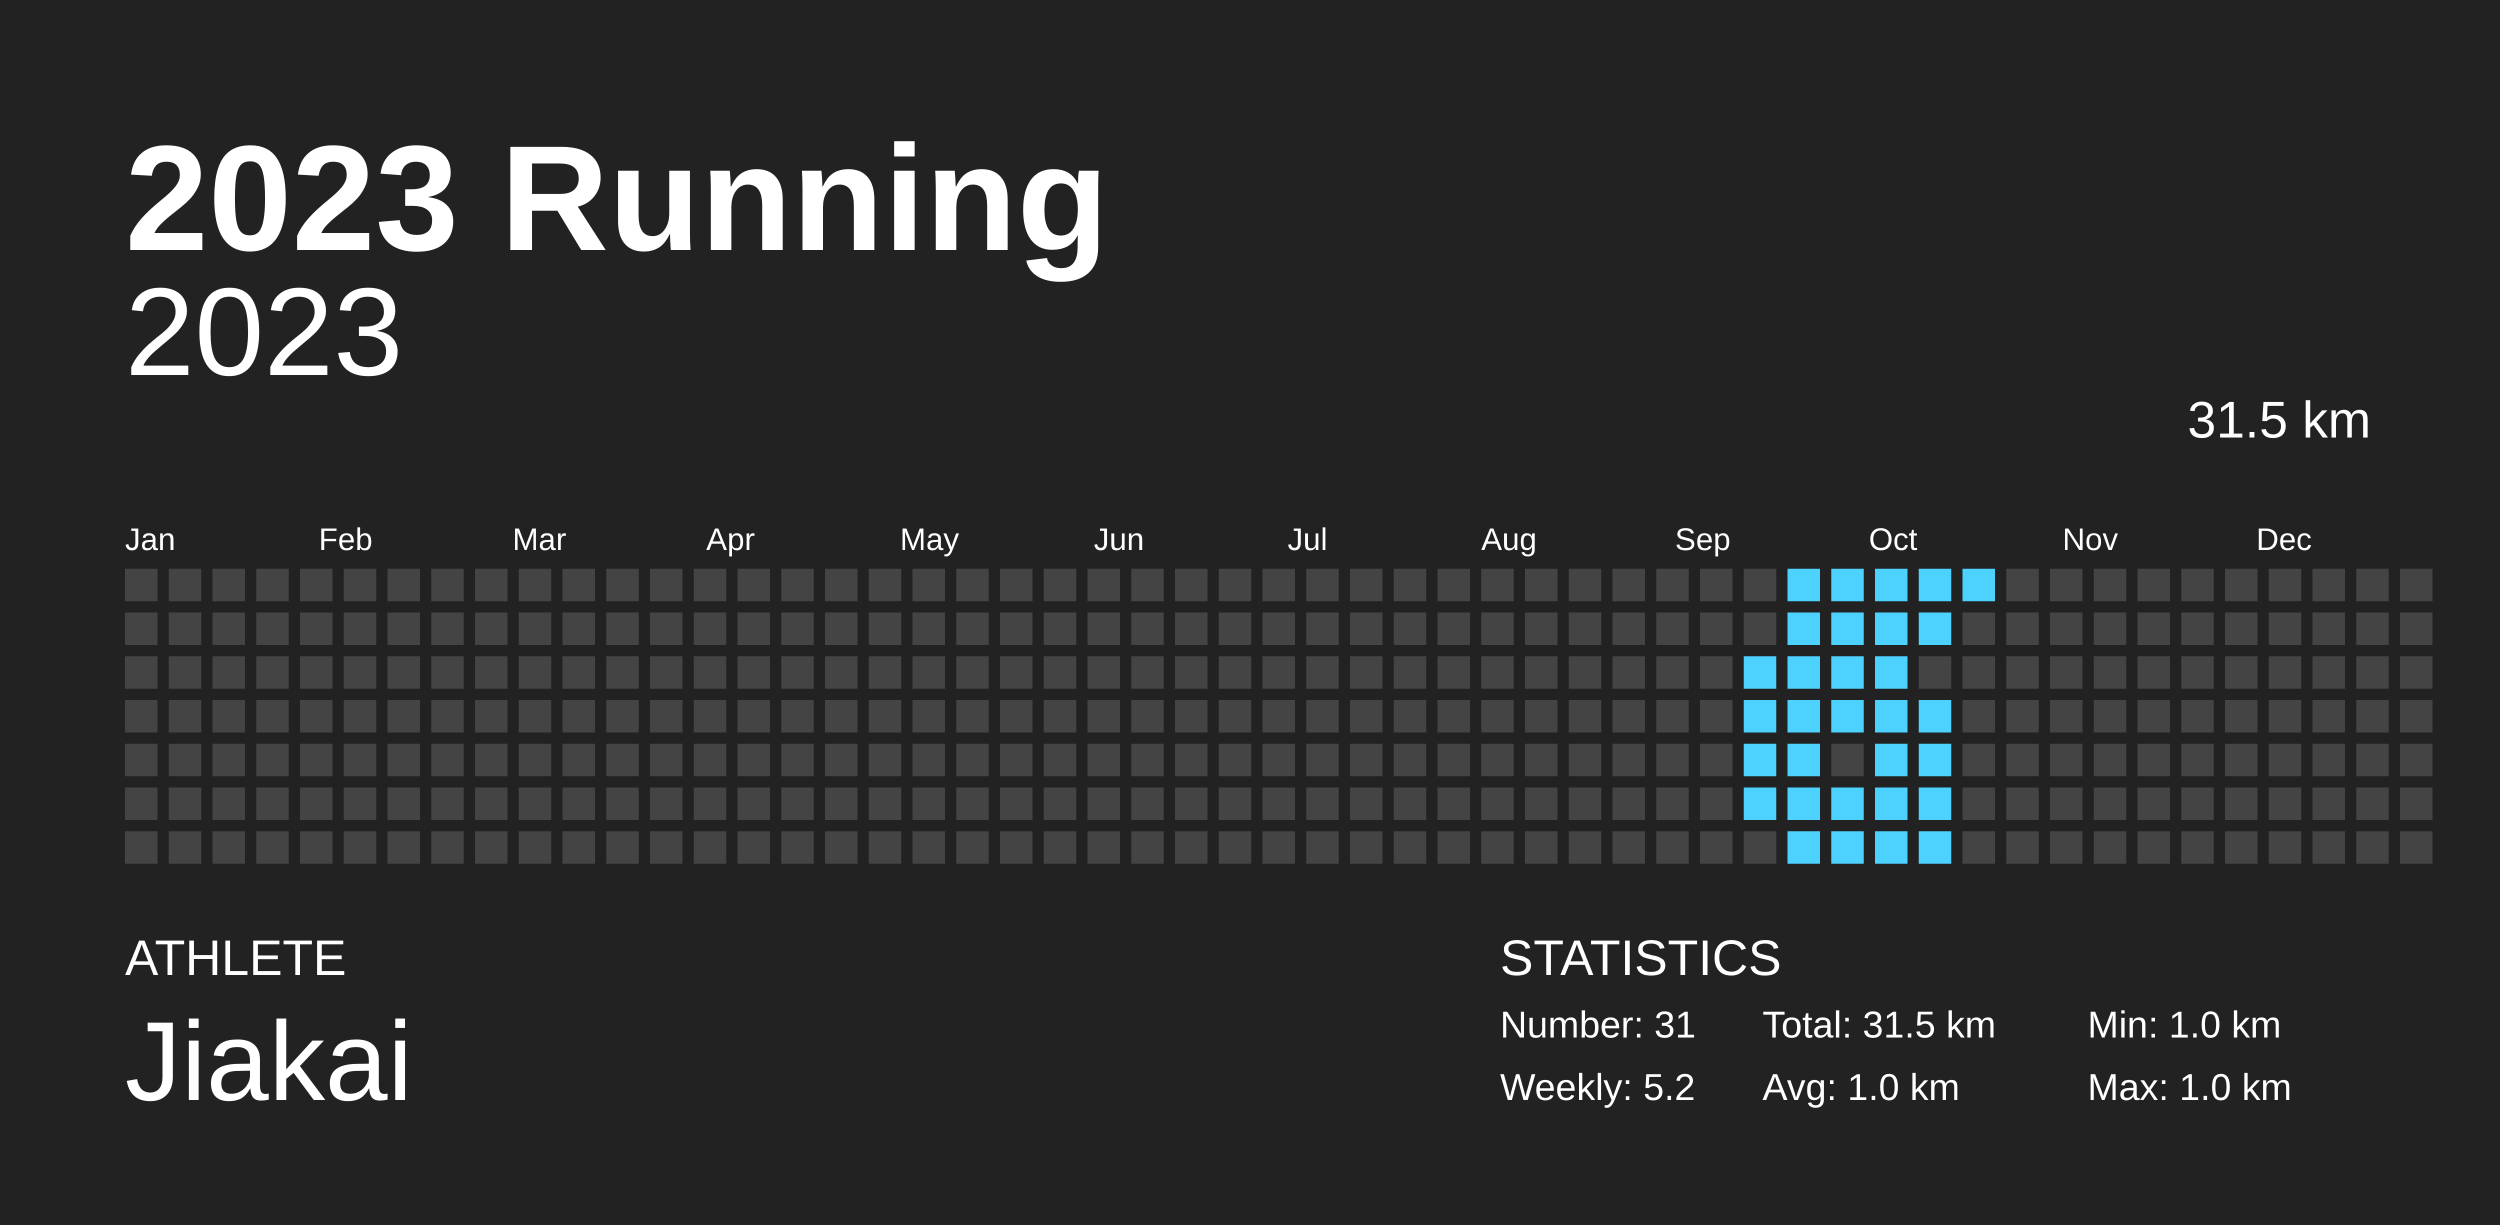
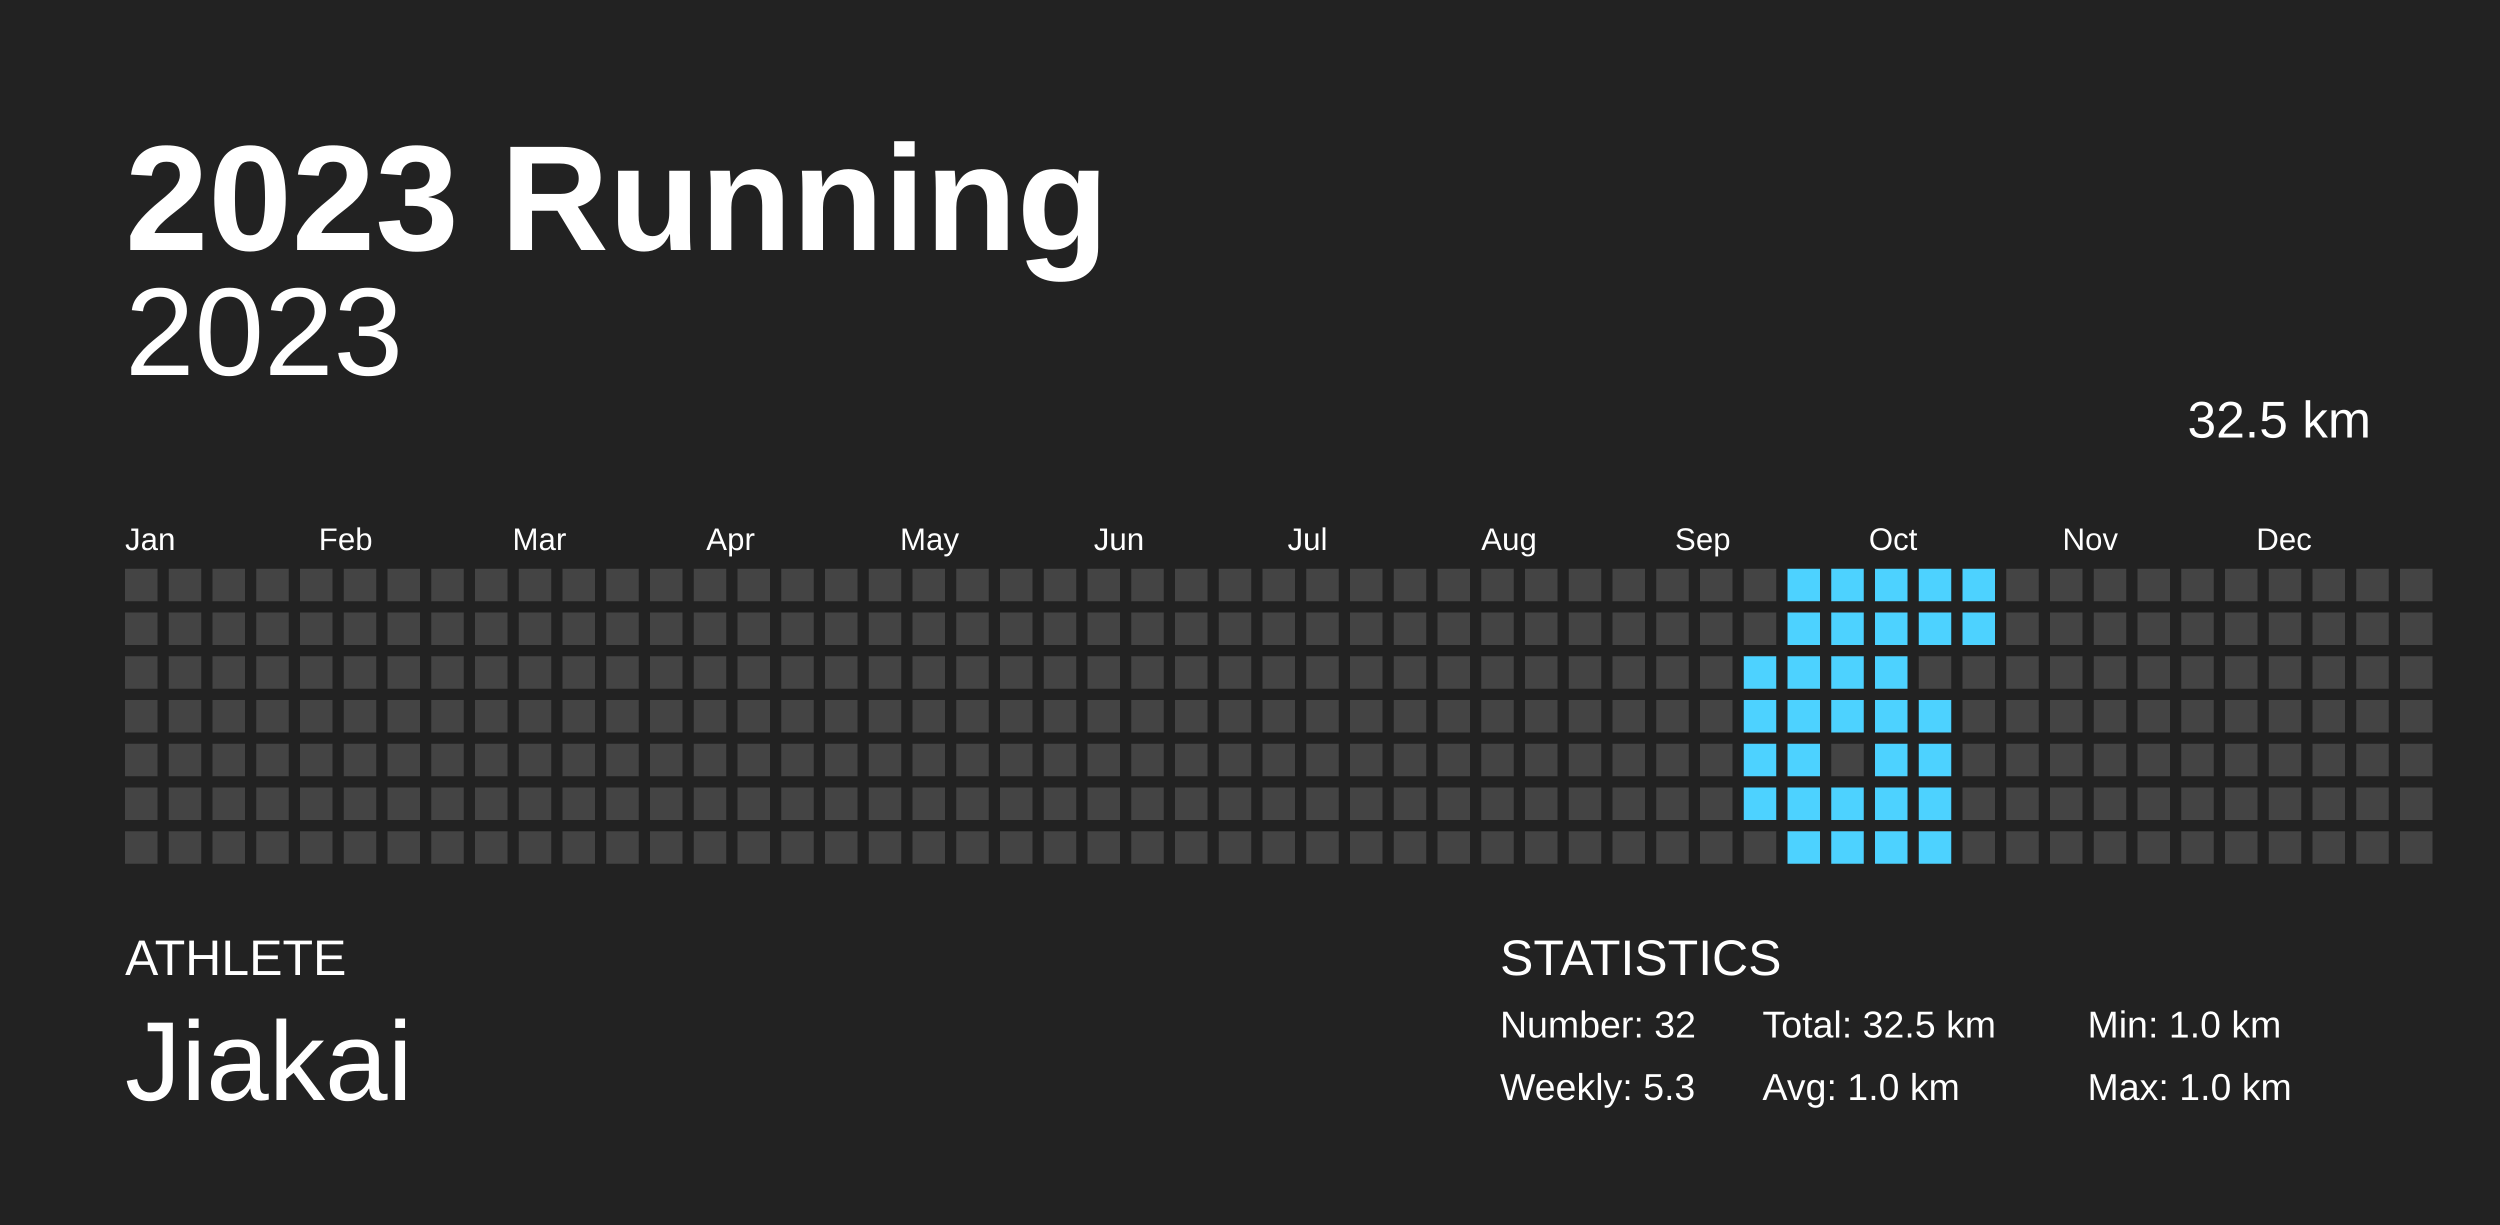
<svg xmlns="http://www.w3.org/2000/svg" baseProfile="full" height="98mm" version="1.1" viewBox="0,0,200,98" width="200mm">
  <defs />
  <rect fill="#222222" height="98" width="200" x="0" y="0" />
  <text fill="#FFFFFF" style="font-size:12px; font-family:Arial; font-weight:bold;" x="10" y="20">2023 Running</text>
  <text fill="#FFFFFF" style="font-size:4px; font-family:Arial" x="10" y="78">ATHLETE</text>
  <text fill="#FFFFFF" style="font-size:9px; font-family:Arial" x="10" y="88">Jiakai</text>
  <text fill="#FFFFFF" style="font-size:4px; font-family:Arial" x="120" y="78">STATISTICS</text>
-   <text fill="#FFFFFF" style="font-size:3px; font-family:Arial" x="120" y="83">Number: 31</text>
-   <text fill="#FFFFFF" style="font-size:3px; font-family:Arial" x="120" y="88">Weekly: 5.2</text>
-   <text fill="#FFFFFF" style="font-size:3px; font-family:Arial" x="141" y="83">Total: 31.5 km</text>
+   <text fill="#FFFFFF" style="font-size:3px; font-family:Arial" x="120" y="83">Number: 32</text>
+   <text fill="#FFFFFF" style="font-size:3px; font-family:Arial" x="120" y="88">Weekly: 5.3</text>
+   <text fill="#FFFFFF" style="font-size:3px; font-family:Arial" x="141" y="83">Total: 32.5 km</text>
  <text fill="#FFFFFF" style="font-size:3px; font-family:Arial" x="141" y="88">Avg: 1.0 km</text>
  <text fill="#FFFFFF" style="font-size:3px; font-family:Arial" x="167" y="83">Min: 1.0 km</text>
  <text fill="#FFFFFF" style="font-size:3px; font-family:Arial" x="167" y="88">Max: 1.0 km</text>
  <text alignment-baseline="hanging" fill="#FFFFFF" style="font-size:10.0px; font-family:Arial;" x="10" y="30">2023</text>
-   <text alignment-baseline="hanging" fill="#FFFFFF" style="font-size:4.125px; font-family:Arial;" x="175" y="35">31.5 km</text>
+   <text alignment-baseline="hanging" fill="#FFFFFF" style="font-size:4.125px; font-family:Arial;" x="175" y="35">32.5 km</text>
  <text fill="#FFFFFF" style="font-size:2.5px; font-family:Arial" x="10.0" y="44">Jan</text>
  <text fill="#FFFFFF" style="font-size:2.5px; font-family:Arial" x="25.5" y="44">Feb</text>
  <text fill="#FFFFFF" style="font-size:2.5px; font-family:Arial" x="41.0" y="44">Mar</text>
  <text fill="#FFFFFF" style="font-size:2.5px; font-family:Arial" x="56.5" y="44">Apr</text>
  <text fill="#FFFFFF" style="font-size:2.5px; font-family:Arial" x="72.0" y="44">May</text>
  <text fill="#FFFFFF" style="font-size:2.5px; font-family:Arial" x="87.5" y="44">Jun</text>
  <text fill="#FFFFFF" style="font-size:2.5px; font-family:Arial" x="103.0" y="44">Jul</text>
  <text fill="#FFFFFF" style="font-size:2.5px; font-family:Arial" x="118.5" y="44">Aug</text>
  <text fill="#FFFFFF" style="font-size:2.5px; font-family:Arial" x="134.0" y="44">Sep</text>
  <text fill="#FFFFFF" style="font-size:2.5px; font-family:Arial" x="149.5" y="44">Oct</text>
  <text fill="#FFFFFF" style="font-size:2.5px; font-family:Arial" x="165.0" y="44">Nov</text>
  <text fill="#FFFFFF" style="font-size:2.5px; font-family:Arial" x="180.5" y="44">Dec</text>
  <rect fill="#444444" height="2.6" width="2.6" x="10.0" y="45.5" />
  <rect fill="#444444" height="2.6" width="2.6" x="10.0" y="49.0" />
  <rect fill="#444444" height="2.6" width="2.6" x="10.0" y="52.5" />
  <rect fill="#444444" height="2.6" width="2.6" x="10.0" y="56.0" />
  <rect fill="#444444" height="2.6" width="2.6" x="10.0" y="59.5" />
  <rect fill="#444444" height="2.6" width="2.6" x="10.0" y="63.0" />
  <rect fill="#444444" height="2.6" width="2.6" x="10.0" y="66.5" />
  <rect fill="#444444" height="2.6" width="2.6" x="13.5" y="45.5" />
  <rect fill="#444444" height="2.6" width="2.6" x="13.5" y="49.0" />
  <rect fill="#444444" height="2.6" width="2.6" x="13.5" y="52.5" />
  <rect fill="#444444" height="2.6" width="2.6" x="13.5" y="56.0" />
  <rect fill="#444444" height="2.6" width="2.6" x="13.5" y="59.5" />
  <rect fill="#444444" height="2.6" width="2.6" x="13.5" y="63.0" />
  <rect fill="#444444" height="2.6" width="2.6" x="13.5" y="66.5" />
  <rect fill="#444444" height="2.6" width="2.6" x="17.0" y="45.5" />
  <rect fill="#444444" height="2.6" width="2.6" x="17.0" y="49.0" />
  <rect fill="#444444" height="2.6" width="2.6" x="17.0" y="52.5" />
  <rect fill="#444444" height="2.6" width="2.6" x="17.0" y="56.0" />
  <rect fill="#444444" height="2.6" width="2.6" x="17.0" y="59.5" />
  <rect fill="#444444" height="2.6" width="2.6" x="17.0" y="63.0" />
  <rect fill="#444444" height="2.6" width="2.6" x="17.0" y="66.5" />
  <rect fill="#444444" height="2.6" width="2.6" x="20.5" y="45.5" />
  <rect fill="#444444" height="2.6" width="2.6" x="20.5" y="49.0" />
  <rect fill="#444444" height="2.6" width="2.6" x="20.5" y="52.5" />
  <rect fill="#444444" height="2.6" width="2.6" x="20.5" y="56.0" />
  <rect fill="#444444" height="2.6" width="2.6" x="20.5" y="59.5" />
  <rect fill="#444444" height="2.6" width="2.6" x="20.5" y="63.0" />
  <rect fill="#444444" height="2.6" width="2.6" x="20.5" y="66.5" />
  <rect fill="#444444" height="2.6" width="2.6" x="24.0" y="45.5" />
  <rect fill="#444444" height="2.6" width="2.6" x="24.0" y="49.0" />
  <rect fill="#444444" height="2.6" width="2.6" x="24.0" y="52.5" />
  <rect fill="#444444" height="2.6" width="2.6" x="24.0" y="56.0" />
  <rect fill="#444444" height="2.6" width="2.6" x="24.0" y="59.5" />
  <rect fill="#444444" height="2.6" width="2.6" x="24.0" y="63.0" />
  <rect fill="#444444" height="2.6" width="2.6" x="24.0" y="66.5" />
  <rect fill="#444444" height="2.6" width="2.6" x="27.5" y="45.5" />
  <rect fill="#444444" height="2.6" width="2.6" x="27.5" y="49.0" />
  <rect fill="#444444" height="2.6" width="2.6" x="27.5" y="52.5" />
  <rect fill="#444444" height="2.6" width="2.6" x="27.5" y="56.0" />
  <rect fill="#444444" height="2.6" width="2.6" x="27.5" y="59.5" />
  <rect fill="#444444" height="2.6" width="2.6" x="27.5" y="63.0" />
  <rect fill="#444444" height="2.6" width="2.6" x="27.5" y="66.5" />
  <rect fill="#444444" height="2.6" width="2.6" x="31.0" y="45.5" />
  <rect fill="#444444" height="2.6" width="2.6" x="31.0" y="49.0" />
  <rect fill="#444444" height="2.6" width="2.6" x="31.0" y="52.5" />
  <rect fill="#444444" height="2.6" width="2.6" x="31.0" y="56.0" />
  <rect fill="#444444" height="2.6" width="2.6" x="31.0" y="59.5" />
  <rect fill="#444444" height="2.6" width="2.6" x="31.0" y="63.0" />
  <rect fill="#444444" height="2.6" width="2.6" x="31.0" y="66.5" />
  <rect fill="#444444" height="2.6" width="2.6" x="34.5" y="45.5" />
  <rect fill="#444444" height="2.6" width="2.6" x="34.5" y="49.0" />
  <rect fill="#444444" height="2.6" width="2.6" x="34.5" y="52.5" />
  <rect fill="#444444" height="2.6" width="2.6" x="34.5" y="56.0" />
  <rect fill="#444444" height="2.6" width="2.6" x="34.5" y="59.5" />
  <rect fill="#444444" height="2.6" width="2.6" x="34.5" y="63.0" />
  <rect fill="#444444" height="2.6" width="2.6" x="34.5" y="66.5" />
  <rect fill="#444444" height="2.6" width="2.6" x="38.0" y="45.5" />
  <rect fill="#444444" height="2.6" width="2.6" x="38.0" y="49.0" />
  <rect fill="#444444" height="2.6" width="2.6" x="38.0" y="52.5" />
  <rect fill="#444444" height="2.6" width="2.6" x="38.0" y="56.0" />
  <rect fill="#444444" height="2.6" width="2.6" x="38.0" y="59.5" />
  <rect fill="#444444" height="2.6" width="2.6" x="38.0" y="63.0" />
  <rect fill="#444444" height="2.6" width="2.6" x="38.0" y="66.5" />
  <rect fill="#444444" height="2.6" width="2.6" x="41.5" y="45.5" />
  <rect fill="#444444" height="2.6" width="2.6" x="41.5" y="49.0" />
  <rect fill="#444444" height="2.6" width="2.6" x="41.5" y="52.5" />
  <rect fill="#444444" height="2.6" width="2.6" x="41.5" y="56.0" />
  <rect fill="#444444" height="2.6" width="2.6" x="41.5" y="59.5" />
  <rect fill="#444444" height="2.6" width="2.6" x="41.5" y="63.0" />
  <rect fill="#444444" height="2.6" width="2.6" x="41.5" y="66.5" />
  <rect fill="#444444" height="2.6" width="2.6" x="45.0" y="45.5" />
  <rect fill="#444444" height="2.6" width="2.6" x="45.0" y="49.0" />
  <rect fill="#444444" height="2.6" width="2.6" x="45.0" y="52.5" />
  <rect fill="#444444" height="2.6" width="2.6" x="45.0" y="56.0" />
  <rect fill="#444444" height="2.6" width="2.6" x="45.0" y="59.5" />
  <rect fill="#444444" height="2.6" width="2.6" x="45.0" y="63.0" />
  <rect fill="#444444" height="2.6" width="2.6" x="45.0" y="66.5" />
  <rect fill="#444444" height="2.6" width="2.6" x="48.5" y="45.5" />
  <rect fill="#444444" height="2.6" width="2.6" x="48.5" y="49.0" />
  <rect fill="#444444" height="2.6" width="2.6" x="48.5" y="52.5" />
  <rect fill="#444444" height="2.6" width="2.6" x="48.5" y="56.0" />
  <rect fill="#444444" height="2.6" width="2.6" x="48.5" y="59.5" />
  <rect fill="#444444" height="2.6" width="2.6" x="48.5" y="63.0" />
  <rect fill="#444444" height="2.6" width="2.6" x="48.5" y="66.5" />
  <rect fill="#444444" height="2.6" width="2.6" x="52.0" y="45.5" />
  <rect fill="#444444" height="2.6" width="2.6" x="52.0" y="49.0" />
  <rect fill="#444444" height="2.6" width="2.6" x="52.0" y="52.5" />
  <rect fill="#444444" height="2.6" width="2.6" x="52.0" y="56.0" />
  <rect fill="#444444" height="2.6" width="2.6" x="52.0" y="59.5" />
  <rect fill="#444444" height="2.6" width="2.6" x="52.0" y="63.0" />
  <rect fill="#444444" height="2.6" width="2.6" x="52.0" y="66.5" />
  <rect fill="#444444" height="2.6" width="2.6" x="55.5" y="45.5" />
  <rect fill="#444444" height="2.6" width="2.6" x="55.5" y="49.0" />
  <rect fill="#444444" height="2.6" width="2.6" x="55.5" y="52.5" />
  <rect fill="#444444" height="2.6" width="2.6" x="55.5" y="56.0" />
  <rect fill="#444444" height="2.6" width="2.6" x="55.5" y="59.5" />
  <rect fill="#444444" height="2.6" width="2.6" x="55.5" y="63.0" />
  <rect fill="#444444" height="2.6" width="2.6" x="55.5" y="66.5" />
  <rect fill="#444444" height="2.6" width="2.6" x="59.0" y="45.5" />
  <rect fill="#444444" height="2.6" width="2.6" x="59.0" y="49.0" />
  <rect fill="#444444" height="2.6" width="2.6" x="59.0" y="52.5" />
  <rect fill="#444444" height="2.6" width="2.6" x="59.0" y="56.0" />
  <rect fill="#444444" height="2.6" width="2.6" x="59.0" y="59.5" />
  <rect fill="#444444" height="2.6" width="2.6" x="59.0" y="63.0" />
  <rect fill="#444444" height="2.6" width="2.6" x="59.0" y="66.5" />
  <rect fill="#444444" height="2.6" width="2.6" x="62.5" y="45.5" />
  <rect fill="#444444" height="2.6" width="2.6" x="62.5" y="49.0" />
  <rect fill="#444444" height="2.6" width="2.6" x="62.5" y="52.5" />
  <rect fill="#444444" height="2.6" width="2.6" x="62.5" y="56.0" />
  <rect fill="#444444" height="2.6" width="2.6" x="62.5" y="59.5" />
  <rect fill="#444444" height="2.6" width="2.6" x="62.5" y="63.0" />
  <rect fill="#444444" height="2.6" width="2.6" x="62.5" y="66.5" />
  <rect fill="#444444" height="2.6" width="2.6" x="66.0" y="45.5" />
  <rect fill="#444444" height="2.6" width="2.6" x="66.0" y="49.0" />
  <rect fill="#444444" height="2.6" width="2.6" x="66.0" y="52.5" />
  <rect fill="#444444" height="2.6" width="2.6" x="66.0" y="56.0" />
  <rect fill="#444444" height="2.6" width="2.6" x="66.0" y="59.5" />
  <rect fill="#444444" height="2.6" width="2.6" x="66.0" y="63.0" />
  <rect fill="#444444" height="2.6" width="2.6" x="66.0" y="66.5" />
  <rect fill="#444444" height="2.6" width="2.6" x="69.5" y="45.5" />
  <rect fill="#444444" height="2.6" width="2.6" x="69.5" y="49.0" />
  <rect fill="#444444" height="2.6" width="2.6" x="69.5" y="52.5" />
  <rect fill="#444444" height="2.6" width="2.6" x="69.5" y="56.0" />
  <rect fill="#444444" height="2.6" width="2.6" x="69.5" y="59.5" />
  <rect fill="#444444" height="2.6" width="2.6" x="69.5" y="63.0" />
  <rect fill="#444444" height="2.6" width="2.6" x="69.5" y="66.5" />
  <rect fill="#444444" height="2.6" width="2.6" x="73.0" y="45.5" />
  <rect fill="#444444" height="2.6" width="2.6" x="73.0" y="49.0" />
  <rect fill="#444444" height="2.6" width="2.6" x="73.0" y="52.5" />
  <rect fill="#444444" height="2.6" width="2.6" x="73.0" y="56.0" />
  <rect fill="#444444" height="2.6" width="2.6" x="73.0" y="59.5" />
  <rect fill="#444444" height="2.6" width="2.6" x="73.0" y="63.0" />
  <rect fill="#444444" height="2.6" width="2.6" x="73.0" y="66.5" />
  <rect fill="#444444" height="2.6" width="2.6" x="76.5" y="45.5" />
  <rect fill="#444444" height="2.6" width="2.6" x="76.5" y="49.0" />
  <rect fill="#444444" height="2.6" width="2.6" x="76.5" y="52.5" />
  <rect fill="#444444" height="2.6" width="2.6" x="76.5" y="56.0" />
  <rect fill="#444444" height="2.6" width="2.6" x="76.5" y="59.5" />
  <rect fill="#444444" height="2.6" width="2.6" x="76.5" y="63.0" />
  <rect fill="#444444" height="2.6" width="2.6" x="76.5" y="66.5" />
  <rect fill="#444444" height="2.6" width="2.6" x="80.0" y="45.5" />
  <rect fill="#444444" height="2.6" width="2.6" x="80.0" y="49.0" />
  <rect fill="#444444" height="2.6" width="2.6" x="80.0" y="52.5" />
  <rect fill="#444444" height="2.6" width="2.6" x="80.0" y="56.0" />
  <rect fill="#444444" height="2.6" width="2.6" x="80.0" y="59.5" />
  <rect fill="#444444" height="2.6" width="2.6" x="80.0" y="63.0" />
  <rect fill="#444444" height="2.6" width="2.6" x="80.0" y="66.5" />
  <rect fill="#444444" height="2.6" width="2.6" x="83.5" y="45.5" />
  <rect fill="#444444" height="2.6" width="2.6" x="83.5" y="49.0" />
  <rect fill="#444444" height="2.6" width="2.6" x="83.5" y="52.5" />
  <rect fill="#444444" height="2.6" width="2.6" x="83.5" y="56.0" />
  <rect fill="#444444" height="2.6" width="2.6" x="83.5" y="59.5" />
  <rect fill="#444444" height="2.6" width="2.6" x="83.5" y="63.0" />
  <rect fill="#444444" height="2.6" width="2.6" x="83.5" y="66.5" />
  <rect fill="#444444" height="2.6" width="2.6" x="87.0" y="45.5" />
  <rect fill="#444444" height="2.6" width="2.6" x="87.0" y="49.0" />
  <rect fill="#444444" height="2.6" width="2.6" x="87.0" y="52.5" />
  <rect fill="#444444" height="2.6" width="2.6" x="87.0" y="56.0" />
  <rect fill="#444444" height="2.6" width="2.6" x="87.0" y="59.5" />
  <rect fill="#444444" height="2.6" width="2.6" x="87.0" y="63.0" />
  <rect fill="#444444" height="2.6" width="2.6" x="87.0" y="66.5" />
  <rect fill="#444444" height="2.6" width="2.6" x="90.5" y="45.5" />
  <rect fill="#444444" height="2.6" width="2.6" x="90.5" y="49.0" />
  <rect fill="#444444" height="2.6" width="2.6" x="90.5" y="52.5" />
  <rect fill="#444444" height="2.6" width="2.6" x="90.5" y="56.0" />
  <rect fill="#444444" height="2.6" width="2.6" x="90.5" y="59.5" />
  <rect fill="#444444" height="2.6" width="2.6" x="90.5" y="63.0" />
  <rect fill="#444444" height="2.6" width="2.6" x="90.5" y="66.5" />
  <rect fill="#444444" height="2.6" width="2.6" x="94.0" y="45.5" />
  <rect fill="#444444" height="2.6" width="2.6" x="94.0" y="49.0" />
  <rect fill="#444444" height="2.6" width="2.6" x="94.0" y="52.5" />
  <rect fill="#444444" height="2.6" width="2.6" x="94.0" y="56.0" />
  <rect fill="#444444" height="2.6" width="2.6" x="94.0" y="59.5" />
  <rect fill="#444444" height="2.6" width="2.6" x="94.0" y="63.0" />
  <rect fill="#444444" height="2.6" width="2.6" x="94.0" y="66.5" />
  <rect fill="#444444" height="2.6" width="2.6" x="97.5" y="45.5" />
  <rect fill="#444444" height="2.6" width="2.6" x="97.5" y="49.0" />
  <rect fill="#444444" height="2.6" width="2.6" x="97.5" y="52.5" />
  <rect fill="#444444" height="2.6" width="2.6" x="97.5" y="56.0" />
  <rect fill="#444444" height="2.6" width="2.6" x="97.5" y="59.5" />
  <rect fill="#444444" height="2.6" width="2.6" x="97.5" y="63.0" />
  <rect fill="#444444" height="2.6" width="2.6" x="97.5" y="66.5" />
  <rect fill="#444444" height="2.6" width="2.6" x="101.0" y="45.5" />
  <rect fill="#444444" height="2.6" width="2.6" x="101.0" y="49.0" />
  <rect fill="#444444" height="2.6" width="2.6" x="101.0" y="52.5" />
  <rect fill="#444444" height="2.6" width="2.6" x="101.0" y="56.0" />
  <rect fill="#444444" height="2.6" width="2.6" x="101.0" y="59.5" />
  <rect fill="#444444" height="2.6" width="2.6" x="101.0" y="63.0" />
  <rect fill="#444444" height="2.6" width="2.6" x="101.0" y="66.5" />
  <rect fill="#444444" height="2.6" width="2.6" x="104.5" y="45.5" />
  <rect fill="#444444" height="2.6" width="2.6" x="104.5" y="49.0" />
  <rect fill="#444444" height="2.6" width="2.6" x="104.5" y="52.5" />
  <rect fill="#444444" height="2.6" width="2.6" x="104.5" y="56.0" />
  <rect fill="#444444" height="2.6" width="2.6" x="104.5" y="59.5" />
  <rect fill="#444444" height="2.6" width="2.6" x="104.5" y="63.0" />
  <rect fill="#444444" height="2.6" width="2.6" x="104.5" y="66.5" />
  <rect fill="#444444" height="2.6" width="2.6" x="108.0" y="45.5" />
  <rect fill="#444444" height="2.6" width="2.6" x="108.0" y="49.0" />
  <rect fill="#444444" height="2.6" width="2.6" x="108.0" y="52.5" />
  <rect fill="#444444" height="2.6" width="2.6" x="108.0" y="56.0" />
  <rect fill="#444444" height="2.6" width="2.6" x="108.0" y="59.5" />
  <rect fill="#444444" height="2.6" width="2.6" x="108.0" y="63.0" />
  <rect fill="#444444" height="2.6" width="2.6" x="108.0" y="66.5" />
  <rect fill="#444444" height="2.6" width="2.6" x="111.5" y="45.5" />
  <rect fill="#444444" height="2.6" width="2.6" x="111.5" y="49.0" />
  <rect fill="#444444" height="2.6" width="2.6" x="111.5" y="52.5" />
  <rect fill="#444444" height="2.6" width="2.6" x="111.5" y="56.0" />
  <rect fill="#444444" height="2.6" width="2.6" x="111.5" y="59.5" />
  <rect fill="#444444" height="2.6" width="2.6" x="111.5" y="63.0" />
  <rect fill="#444444" height="2.6" width="2.6" x="111.5" y="66.5" />
  <rect fill="#444444" height="2.6" width="2.6" x="115.0" y="45.5" />
  <rect fill="#444444" height="2.6" width="2.6" x="115.0" y="49.0" />
  <rect fill="#444444" height="2.6" width="2.6" x="115.0" y="52.5" />
  <rect fill="#444444" height="2.6" width="2.6" x="115.0" y="56.0" />
  <rect fill="#444444" height="2.6" width="2.6" x="115.0" y="59.5" />
  <rect fill="#444444" height="2.6" width="2.6" x="115.0" y="63.0" />
  <rect fill="#444444" height="2.6" width="2.6" x="115.0" y="66.5" />
  <rect fill="#444444" height="2.6" width="2.6" x="118.5" y="45.5" />
  <rect fill="#444444" height="2.6" width="2.6" x="118.5" y="49.0" />
  <rect fill="#444444" height="2.6" width="2.6" x="118.5" y="52.5" />
  <rect fill="#444444" height="2.6" width="2.6" x="118.5" y="56.0" />
  <rect fill="#444444" height="2.6" width="2.6" x="118.5" y="59.5" />
  <rect fill="#444444" height="2.6" width="2.6" x="118.5" y="63.0" />
  <rect fill="#444444" height="2.6" width="2.6" x="118.5" y="66.5" />
  <rect fill="#444444" height="2.6" width="2.6" x="122.0" y="45.5" />
  <rect fill="#444444" height="2.6" width="2.6" x="122.0" y="49.0" />
  <rect fill="#444444" height="2.6" width="2.6" x="122.0" y="52.5" />
  <rect fill="#444444" height="2.6" width="2.6" x="122.0" y="56.0" />
  <rect fill="#444444" height="2.6" width="2.6" x="122.0" y="59.5" />
  <rect fill="#444444" height="2.6" width="2.6" x="122.0" y="63.0" />
  <rect fill="#444444" height="2.6" width="2.6" x="122.0" y="66.5" />
  <rect fill="#444444" height="2.6" width="2.6" x="125.5" y="45.5" />
  <rect fill="#444444" height="2.6" width="2.6" x="125.5" y="49.0" />
  <rect fill="#444444" height="2.6" width="2.6" x="125.5" y="52.5" />
  <rect fill="#444444" height="2.6" width="2.6" x="125.5" y="56.0" />
  <rect fill="#444444" height="2.6" width="2.6" x="125.5" y="59.5" />
  <rect fill="#444444" height="2.6" width="2.6" x="125.5" y="63.0" />
  <rect fill="#444444" height="2.6" width="2.6" x="125.5" y="66.5" />
  <rect fill="#444444" height="2.6" width="2.6" x="129.0" y="45.5" />
  <rect fill="#444444" height="2.6" width="2.6" x="129.0" y="49.0" />
  <rect fill="#444444" height="2.6" width="2.6" x="129.0" y="52.5" />
  <rect fill="#444444" height="2.6" width="2.6" x="129.0" y="56.0" />
  <rect fill="#444444" height="2.6" width="2.6" x="129.0" y="59.5" />
  <rect fill="#444444" height="2.6" width="2.6" x="129.0" y="63.0" />
  <rect fill="#444444" height="2.6" width="2.6" x="129.0" y="66.5" />
  <rect fill="#444444" height="2.6" width="2.6" x="132.5" y="45.5" />
  <rect fill="#444444" height="2.6" width="2.6" x="132.5" y="49.0" />
  <rect fill="#444444" height="2.6" width="2.6" x="132.5" y="52.5" />
  <rect fill="#444444" height="2.6" width="2.6" x="132.5" y="56.0" />
  <rect fill="#444444" height="2.6" width="2.6" x="132.5" y="59.5" />
  <rect fill="#444444" height="2.6" width="2.6" x="132.5" y="63.0" />
  <rect fill="#444444" height="2.6" width="2.6" x="132.5" y="66.5" />
  <rect fill="#444444" height="2.6" width="2.6" x="136.0" y="45.5" />
  <rect fill="#444444" height="2.6" width="2.6" x="136.0" y="49.0" />
  <rect fill="#444444" height="2.6" width="2.6" x="136.0" y="52.5" />
  <rect fill="#444444" height="2.6" width="2.6" x="136.0" y="56.0" />
  <rect fill="#444444" height="2.6" width="2.6" x="136.0" y="59.5" />
  <rect fill="#444444" height="2.6" width="2.6" x="136.0" y="63.0" />
  <rect fill="#444444" height="2.6" width="2.6" x="136.0" y="66.5" />
  <rect fill="#444444" height="2.6" width="2.6" x="139.5" y="45.5" />
  <rect fill="#444444" height="2.6" width="2.6" x="139.5" y="49.0" />
  <rect fill="#4dd2ff" height="2.6" width="2.6" x="139.5" y="52.5" />
  <rect fill="#4dd2ff" height="2.6" width="2.6" x="139.5" y="56.0" />
  <rect fill="#4dd2ff" height="2.6" width="2.6" x="139.5" y="59.5" />
  <rect fill="#4dd2ff" height="2.6" width="2.6" x="139.5" y="63.0" />
  <rect fill="#444444" height="2.6" width="2.6" x="139.5" y="66.5" />
  <rect fill="#4dd2ff" height="2.6" width="2.6" x="143.0" y="45.5" />
  <rect fill="#4dd2ff" height="2.6" width="2.6" x="143.0" y="49.0" />
  <rect fill="#4dd2ff" height="2.6" width="2.6" x="143.0" y="52.5" />
  <rect fill="#4dd2ff" height="2.6" width="2.6" x="143.0" y="56.0" />
  <rect fill="#4dd2ff" height="2.6" width="2.6" x="143.0" y="59.5" />
  <rect fill="#4dd2ff" height="2.6" width="2.6" x="143.0" y="63.0" />
  <rect fill="#4dd2ff" height="2.6" width="2.6" x="143.0" y="66.5" />
  <rect fill="#4dd2ff" height="2.6" width="2.6" x="146.5" y="45.5" />
  <rect fill="#4dd2ff" height="2.6" width="2.6" x="146.5" y="49.0" />
  <rect fill="#4dd2ff" height="2.6" width="2.6" x="146.5" y="52.5" />
  <rect fill="#4dd2ff" height="2.6" width="2.6" x="146.5" y="56.0" />
  <rect fill="#444444" height="2.6" width="2.6" x="146.5" y="59.5" />
  <rect fill="#4dd2ff" height="2.6" width="2.6" x="146.5" y="63.0" />
  <rect fill="#4dd2ff" height="2.6" width="2.6" x="146.5" y="66.5" />
  <rect fill="#4dd2ff" height="2.6" width="2.6" x="150.0" y="45.5" />
  <rect fill="#4dd2ff" height="2.6" width="2.6" x="150.0" y="49.0" />
  <rect fill="#4dd2ff" height="2.6" width="2.6" x="150.0" y="52.5" />
  <rect fill="#4dd2ff" height="2.6" width="2.6" x="150.0" y="56.0" />
  <rect fill="#4dd2ff" height="2.6" width="2.6" x="150.0" y="59.5" />
  <rect fill="#4dd2ff" height="2.6" width="2.6" x="150.0" y="63.0" />
  <rect fill="#4dd2ff" height="2.6" width="2.6" x="150.0" y="66.5" />
  <rect fill="#4dd2ff" height="2.6" width="2.6" x="153.5" y="45.5" />
  <rect fill="#4dd2ff" height="2.6" width="2.6" x="153.5" y="49.0" />
  <rect fill="#444444" height="2.6" width="2.6" x="153.5" y="52.5" />
  <rect fill="#4dd2ff" height="2.6" width="2.6" x="153.5" y="56.0" />
  <rect fill="#4dd2ff" height="2.6" width="2.6" x="153.5" y="59.5" />
  <rect fill="#4dd2ff" height="2.6" width="2.6" x="153.5" y="63.0" />
  <rect fill="#4dd2ff" height="2.6" width="2.6" x="153.5" y="66.5" />
  <rect fill="#4dd2ff" height="2.6" width="2.6" x="157.0" y="45.5" />
-   <rect fill="#444444" height="2.6" width="2.6" x="157.0" y="49.0" />
+   <rect fill="#4dd2ff" height="2.6" width="2.6" x="157.0" y="49.0" />
  <rect fill="#444444" height="2.6" width="2.6" x="157.0" y="52.5" />
  <rect fill="#444444" height="2.6" width="2.6" x="157.0" y="56.0" />
  <rect fill="#444444" height="2.6" width="2.6" x="157.0" y="59.5" />
  <rect fill="#444444" height="2.6" width="2.6" x="157.0" y="63.0" />
  <rect fill="#444444" height="2.6" width="2.6" x="157.0" y="66.5" />
  <rect fill="#444444" height="2.6" width="2.6" x="160.5" y="45.5" />
  <rect fill="#444444" height="2.6" width="2.6" x="160.5" y="49.0" />
  <rect fill="#444444" height="2.6" width="2.6" x="160.5" y="52.5" />
  <rect fill="#444444" height="2.6" width="2.6" x="160.5" y="56.0" />
  <rect fill="#444444" height="2.6" width="2.6" x="160.5" y="59.5" />
  <rect fill="#444444" height="2.6" width="2.6" x="160.5" y="63.0" />
  <rect fill="#444444" height="2.6" width="2.6" x="160.5" y="66.5" />
  <rect fill="#444444" height="2.6" width="2.6" x="164.0" y="45.5" />
  <rect fill="#444444" height="2.6" width="2.6" x="164.0" y="49.0" />
  <rect fill="#444444" height="2.6" width="2.6" x="164.0" y="52.5" />
  <rect fill="#444444" height="2.6" width="2.6" x="164.0" y="56.0" />
  <rect fill="#444444" height="2.6" width="2.6" x="164.0" y="59.5" />
  <rect fill="#444444" height="2.6" width="2.6" x="164.0" y="63.0" />
  <rect fill="#444444" height="2.6" width="2.6" x="164.0" y="66.5" />
  <rect fill="#444444" height="2.6" width="2.6" x="167.5" y="45.5" />
  <rect fill="#444444" height="2.6" width="2.6" x="167.5" y="49.0" />
  <rect fill="#444444" height="2.6" width="2.6" x="167.5" y="52.5" />
  <rect fill="#444444" height="2.6" width="2.6" x="167.5" y="56.0" />
  <rect fill="#444444" height="2.6" width="2.6" x="167.5" y="59.5" />
  <rect fill="#444444" height="2.6" width="2.6" x="167.5" y="63.0" />
  <rect fill="#444444" height="2.6" width="2.6" x="167.5" y="66.5" />
  <rect fill="#444444" height="2.6" width="2.6" x="171.0" y="45.5" />
  <rect fill="#444444" height="2.6" width="2.6" x="171.0" y="49.0" />
  <rect fill="#444444" height="2.6" width="2.6" x="171.0" y="52.5" />
  <rect fill="#444444" height="2.6" width="2.6" x="171.0" y="56.0" />
  <rect fill="#444444" height="2.6" width="2.6" x="171.0" y="59.5" />
  <rect fill="#444444" height="2.6" width="2.6" x="171.0" y="63.0" />
  <rect fill="#444444" height="2.6" width="2.6" x="171.0" y="66.5" />
  <rect fill="#444444" height="2.6" width="2.6" x="174.5" y="45.5" />
  <rect fill="#444444" height="2.6" width="2.6" x="174.5" y="49.0" />
  <rect fill="#444444" height="2.6" width="2.6" x="174.5" y="52.5" />
  <rect fill="#444444" height="2.6" width="2.6" x="174.5" y="56.0" />
  <rect fill="#444444" height="2.6" width="2.6" x="174.5" y="59.5" />
  <rect fill="#444444" height="2.6" width="2.6" x="174.5" y="63.0" />
  <rect fill="#444444" height="2.6" width="2.6" x="174.5" y="66.5" />
  <rect fill="#444444" height="2.6" width="2.6" x="178.0" y="45.5" />
  <rect fill="#444444" height="2.6" width="2.6" x="178.0" y="49.0" />
  <rect fill="#444444" height="2.6" width="2.6" x="178.0" y="52.5" />
  <rect fill="#444444" height="2.6" width="2.6" x="178.0" y="56.0" />
  <rect fill="#444444" height="2.6" width="2.6" x="178.0" y="59.5" />
  <rect fill="#444444" height="2.6" width="2.6" x="178.0" y="63.0" />
  <rect fill="#444444" height="2.6" width="2.6" x="178.0" y="66.5" />
  <rect fill="#444444" height="2.6" width="2.6" x="181.5" y="45.5" />
  <rect fill="#444444" height="2.6" width="2.6" x="181.5" y="49.0" />
  <rect fill="#444444" height="2.6" width="2.6" x="181.5" y="52.5" />
  <rect fill="#444444" height="2.6" width="2.6" x="181.5" y="56.0" />
  <rect fill="#444444" height="2.6" width="2.6" x="181.5" y="59.5" />
  <rect fill="#444444" height="2.6" width="2.6" x="181.5" y="63.0" />
  <rect fill="#444444" height="2.6" width="2.6" x="181.5" y="66.5" />
  <rect fill="#444444" height="2.6" width="2.6" x="185.0" y="45.5" />
  <rect fill="#444444" height="2.6" width="2.6" x="185.0" y="49.0" />
  <rect fill="#444444" height="2.6" width="2.6" x="185.0" y="52.5" />
  <rect fill="#444444" height="2.6" width="2.6" x="185.0" y="56.0" />
  <rect fill="#444444" height="2.6" width="2.6" x="185.0" y="59.5" />
  <rect fill="#444444" height="2.6" width="2.6" x="185.0" y="63.0" />
  <rect fill="#444444" height="2.6" width="2.6" x="185.0" y="66.5" />
  <rect fill="#444444" height="2.6" width="2.6" x="188.5" y="45.5" />
  <rect fill="#444444" height="2.6" width="2.6" x="188.5" y="49.0" />
  <rect fill="#444444" height="2.6" width="2.6" x="188.5" y="52.5" />
  <rect fill="#444444" height="2.6" width="2.6" x="188.5" y="56.0" />
  <rect fill="#444444" height="2.6" width="2.6" x="188.5" y="59.5" />
  <rect fill="#444444" height="2.6" width="2.6" x="188.5" y="63.0" />
  <rect fill="#444444" height="2.6" width="2.6" x="188.5" y="66.5" />
  <rect fill="#444444" height="2.6" width="2.6" x="192.0" y="45.5" />
  <rect fill="#444444" height="2.6" width="2.6" x="192.0" y="49.0" />
  <rect fill="#444444" height="2.6" width="2.6" x="192.0" y="52.5" />
  <rect fill="#444444" height="2.6" width="2.6" x="192.0" y="56.0" />
  <rect fill="#444444" height="2.6" width="2.6" x="192.0" y="59.5" />
  <rect fill="#444444" height="2.6" width="2.6" x="192.0" y="63.0" />
  <rect fill="#444444" height="2.6" width="2.6" x="192.0" y="66.5" />
</svg>
